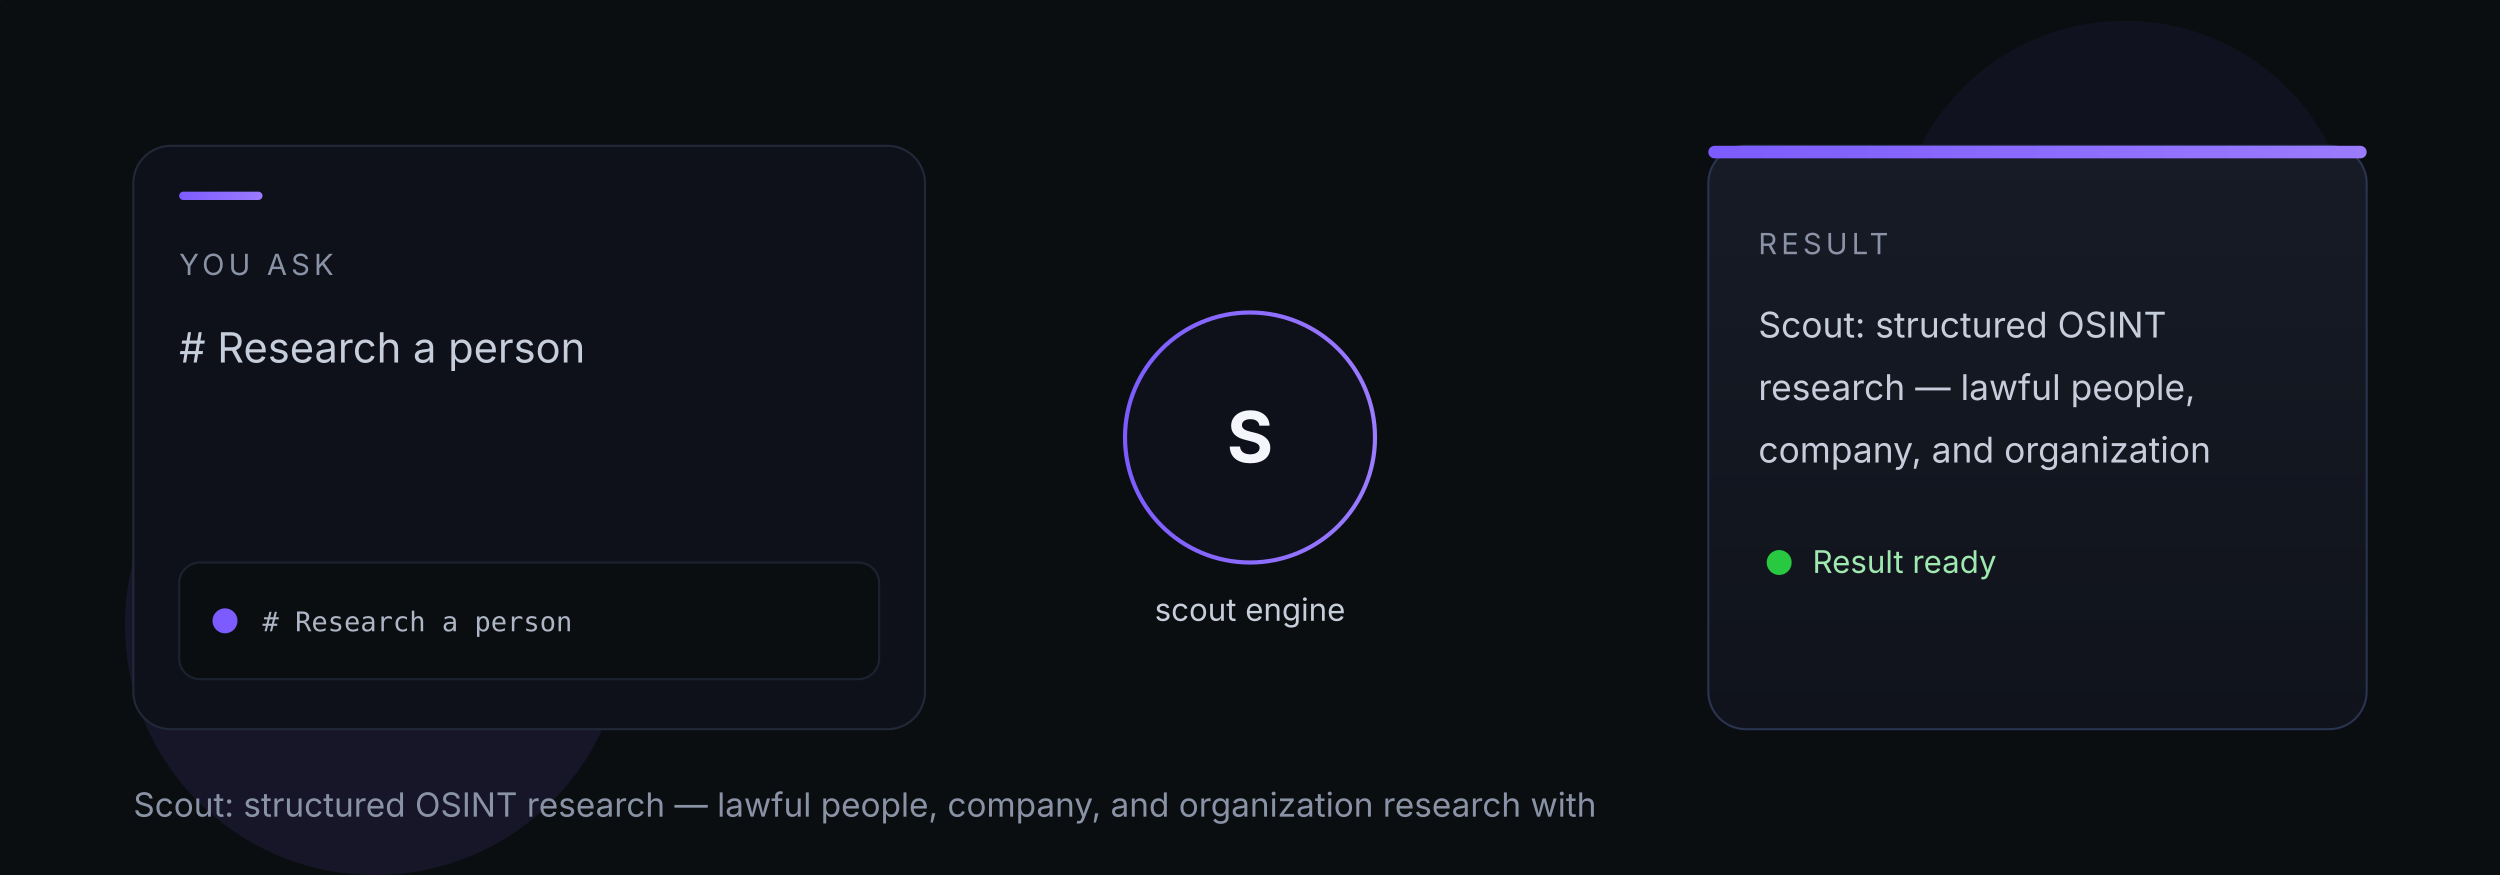
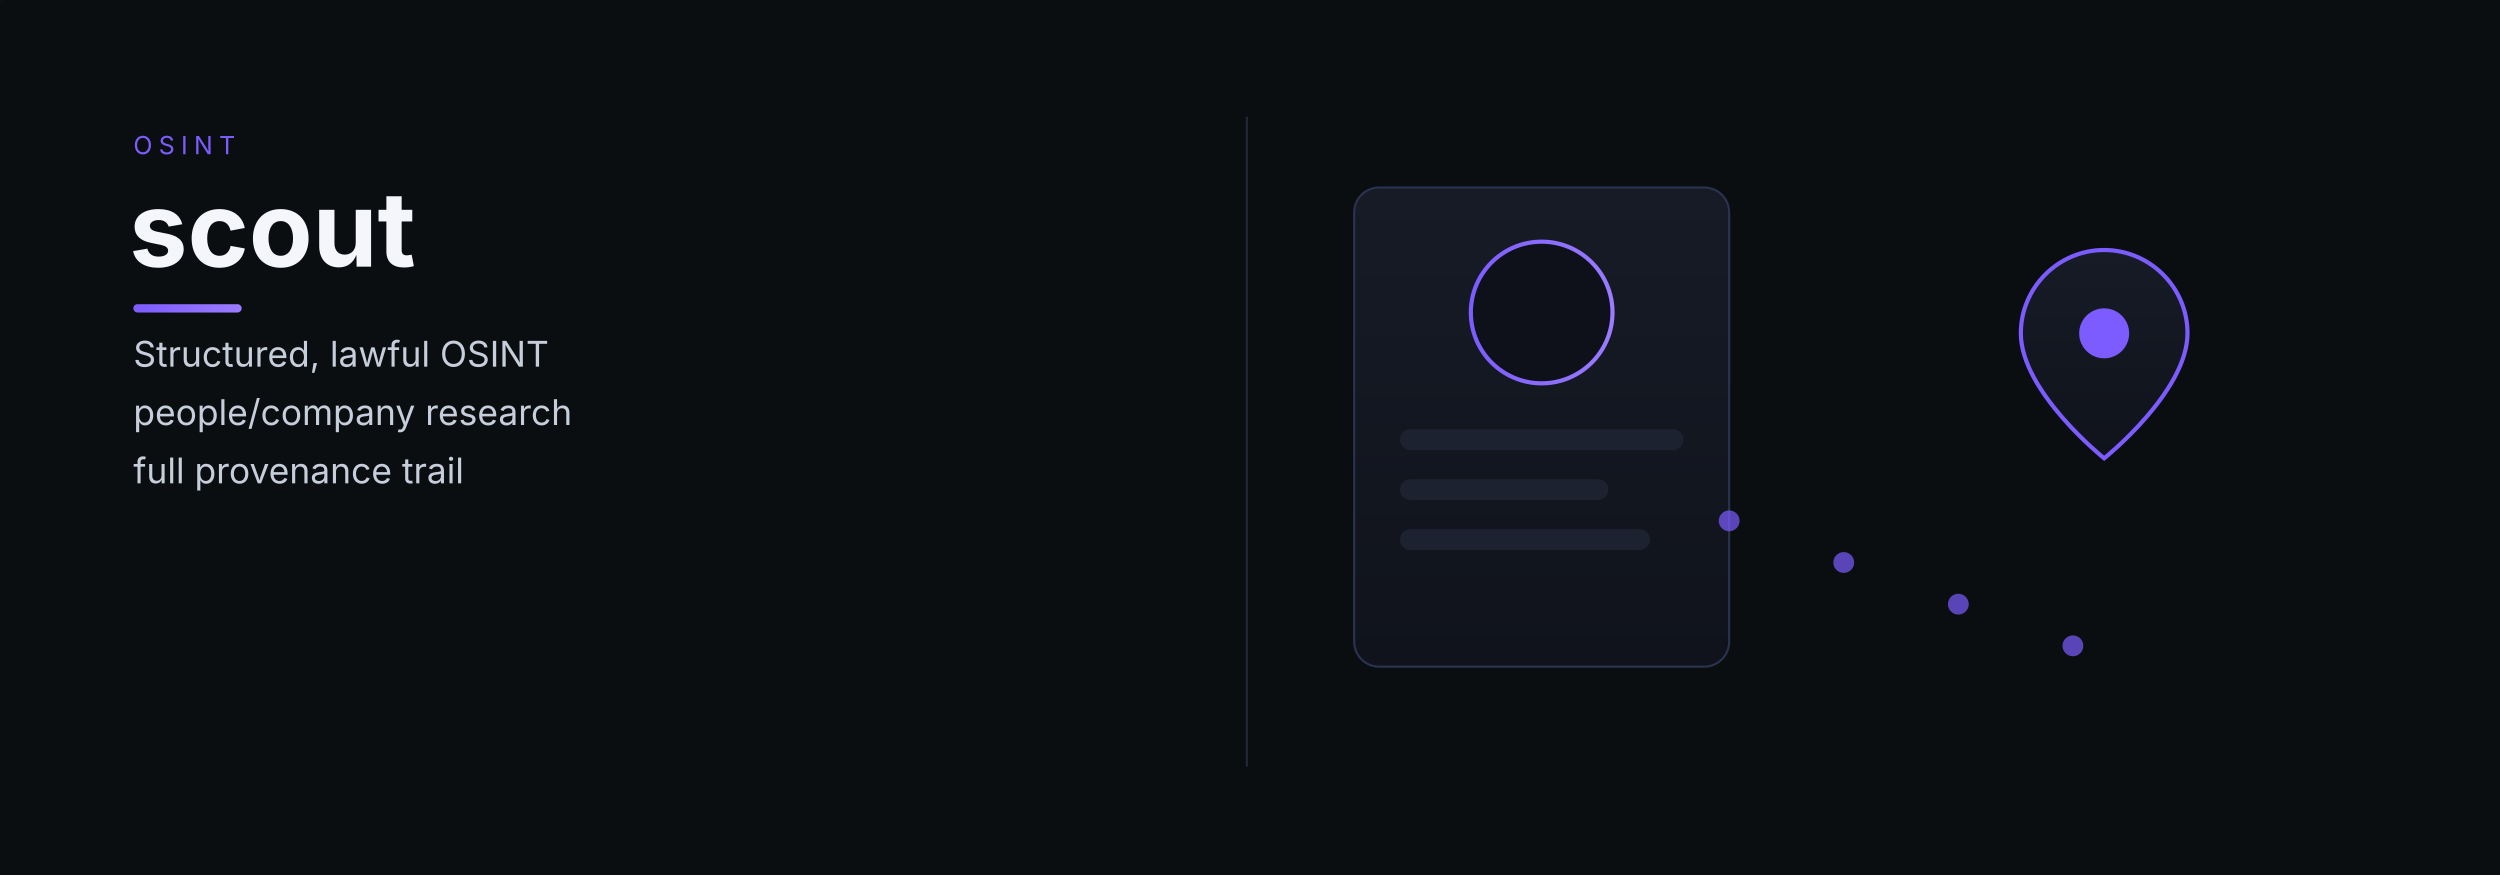
<svg xmlns="http://www.w3.org/2000/svg" width="1200" height="420" viewBox="0 0 1200 420" role="img" aria-labelledby="title desc">
  <defs>
-     <radialGradient id="glow" cx="0.32" cy="0.42" r="0.75" gradientUnits="userSpaceOnUse">
+     <radialGradient id="bg" cx="0.32" cy="0.42" r="0.95" gradientUnits="userSpaceOnUse">
      <stop offset="0" stop-color="#15101F" />
      <stop offset="0.55" stop-color="#0C0F16" />
      <stop offset="1" stop-color="#0B0E11" />
    </radialGradient>
-     <linearGradient id="accent" x1="0" y1="0" x2="1" y2="0">
+     <linearGradient id="acc" x1="0" y1="0" x2="1" y2="0">
      <stop offset="0" stop-color="#7C5CFF" />
      <stop offset="1" stop-color="#9B7BFF" />
    </linearGradient>
-     <linearGradient id="card" x1="0" y1="0" x2="0" y2="1">
+     <linearGradient id="panel" x1="0" y1="0" x2="0" y2="1">
      <stop offset="0" stop-color="#161B26" />
      <stop offset="1" stop-color="#10131B" />
    </linearGradient>
  </defs>
-   <rect width="1200" height="420" fill="url(#glow)" />
-   <circle cx="180" cy="300" r="120" fill="#7C5CFF" opacity="0.10" />
-   <circle cx="1020" cy="120" r="110" fill="#7C5CFF" opacity="0.06" />
-   <g transform="translate(64 70)">
-     <rect x="0" y="0" width="380" height="280" rx="18" fill="#0E111A" stroke="#222838" />
-     <rect x="22" y="22" width="40" height="4" rx="2" fill="url(#accent)" />
-     <text x="22" y="62" font-family="-apple-system, BlinkMacSystemFont, Segoe UI, sans-serif" font-size="14" letter-spacing="2" fill="#8A93A6">YOU ASK</text>
-     <text x="22" y="104" font-family="-apple-system, BlinkMacSystemFont, Segoe UI, sans-serif" font-size="20" fill="#C7CEDB"># Research a person</text>
-     <g transform="translate(22 200)">
-       <rect width="336" height="56" rx="10" fill="#0B0E11" stroke="#1C2230" />
-       <circle cx="22" cy="28" r="6" fill="#7C5CFF" />
-       <text x="40" y="33" font-family="ui-monospace, SFMono-Regular, Menlo, monospace" font-size="13" fill="#AEB6C6"># Research a person</text>
-     </g>
-   </g>
-   <g transform="translate(540 150)">
-     <circle cx="60" cy="60" r="60" fill="#0E111A" stroke="url(#accent)" stroke-width="2" />
-     <text x="60" y="72" text-anchor="middle" font-family="-apple-system, BlinkMacSystemFont, Segoe UI, sans-serif" font-size="34" font-weight="700" fill="#F4F6FB">S</text>
-     <text x="60" y="148" text-anchor="middle" font-family="-apple-system, BlinkMacSystemFont, Segoe UI, sans-serif" font-size="15" fill="#C7CEDB">scout engine</text>
-   </g>
-   <g transform="translate(820 70)">
-     <rect x="0" y="0" width="316" height="280" rx="18" fill="url(#card)" stroke="#2A3350" />
-     <rect x="0" y="0" width="316" height="6" rx="3" fill="url(#accent)" />
-     <text x="24" y="52" font-family="-apple-system, BlinkMacSystemFont, Segoe UI, sans-serif" font-size="14" letter-spacing="2" fill="#8A93A6">RESULT</text>
-     <text x="24" y="92" font-family="-apple-system, BlinkMacSystemFont, Segoe UI, sans-serif" font-size="17" fill="#C7CEDB">Scout: structured OSINT</text>
-     <text x="24" y="122" font-family="-apple-system, BlinkMacSystemFont, Segoe UI, sans-serif" font-size="17" fill="#C7CEDB">research — lawful people,</text>
-     <text x="24" y="152" font-family="-apple-system, BlinkMacSystemFont, Segoe UI, sans-serif" font-size="17" fill="#C7CEDB">company, and organization</text>
-     <circle cx="34" cy="200" r="6" fill="#28C840" />
-     <text x="50" y="205" font-family="-apple-system, BlinkMacSystemFont, Segoe UI, sans-serif" font-size="15" fill="#9FE9B0">Result ready</text>
-   </g>
-   <text x="64" y="392" font-family="-apple-system, BlinkMacSystemFont, Segoe UI, sans-serif" font-size="16" fill="#8A93A6">Scout: structured OSINT research — lawful people, company, and organization research with </text>
+   <rect width="1200" height="420" fill="url(#bg)" />
+   <rect x="598" y="56" width="1" height="312" fill="#222838" />
+   <text x="64" y="74" font-family="-apple-system,BlinkMacSystemFont,Segoe UI,sans-serif" font-size="12" letter-spacing="3" fill="#7C5CFF">OSINT</text>
+   <text x="62" y="128" font-family="-apple-system,BlinkMacSystemFont,Segoe UI,sans-serif" font-size="50" font-weight="700" fill="#F4F6FB">scout</text>
+   <rect x="64" y="146" width="52" height="4" rx="2" fill="url(#acc)" />
+   <text x="64" y="176" font-family="-apple-system,BlinkMacSystemFont,Segoe UI,sans-serif" font-size="17" fill="#C7CEDB">Structured, lawful OSINT</text>
+   <text x="64" y="204" font-family="-apple-system,BlinkMacSystemFont,Segoe UI,sans-serif" font-size="17" fill="#C7CEDB">people/company research</text>
+   <text x="64" y="232" font-family="-apple-system,BlinkMacSystemFont,Segoe UI,sans-serif" font-size="17" fill="#C7CEDB">full provenance trail</text>
+   <rect x="650" y="90" width="180" height="230" rx="12" fill="url(#panel)" stroke="#2A3350" />
+   <circle cx="740" cy="150" r="34" fill="#0E111A" stroke="url(#acc)" stroke-width="2" />
+   <rect x="672" y="206" width="136" height="10" rx="5" fill="#1C2230" />
+   <rect x="672" y="230" width="100" height="10" rx="5" fill="#1C2230" />
+   <rect x="672" y="254" width="120" height="10" rx="5" fill="#1C2230" />
+   <circle cx="830" cy="250" r="5" fill="#7C5CFF" opacity="0.7" />
+   <circle cx="885" cy="270" r="5" fill="#7C5CFF" opacity="0.7" />
+   <circle cx="940" cy="290" r="5" fill="#7C5CFF" opacity="0.7" />
+   <circle cx="995" cy="310" r="5" fill="#7C5CFF" opacity="0.7" />
+   <path d="M1010 120 c-22 0 -40 18 -40 40 c0 28 40 60 40 60 c0 0 40 -32 40 -60 c0 -22 -18 -40 -40 -40 z" fill="url(#panel)" stroke="#7C5CFF" stroke-width="2" />
+   <circle cx="1010" cy="160" r="12" fill="#7C5CFF" />
</svg>
